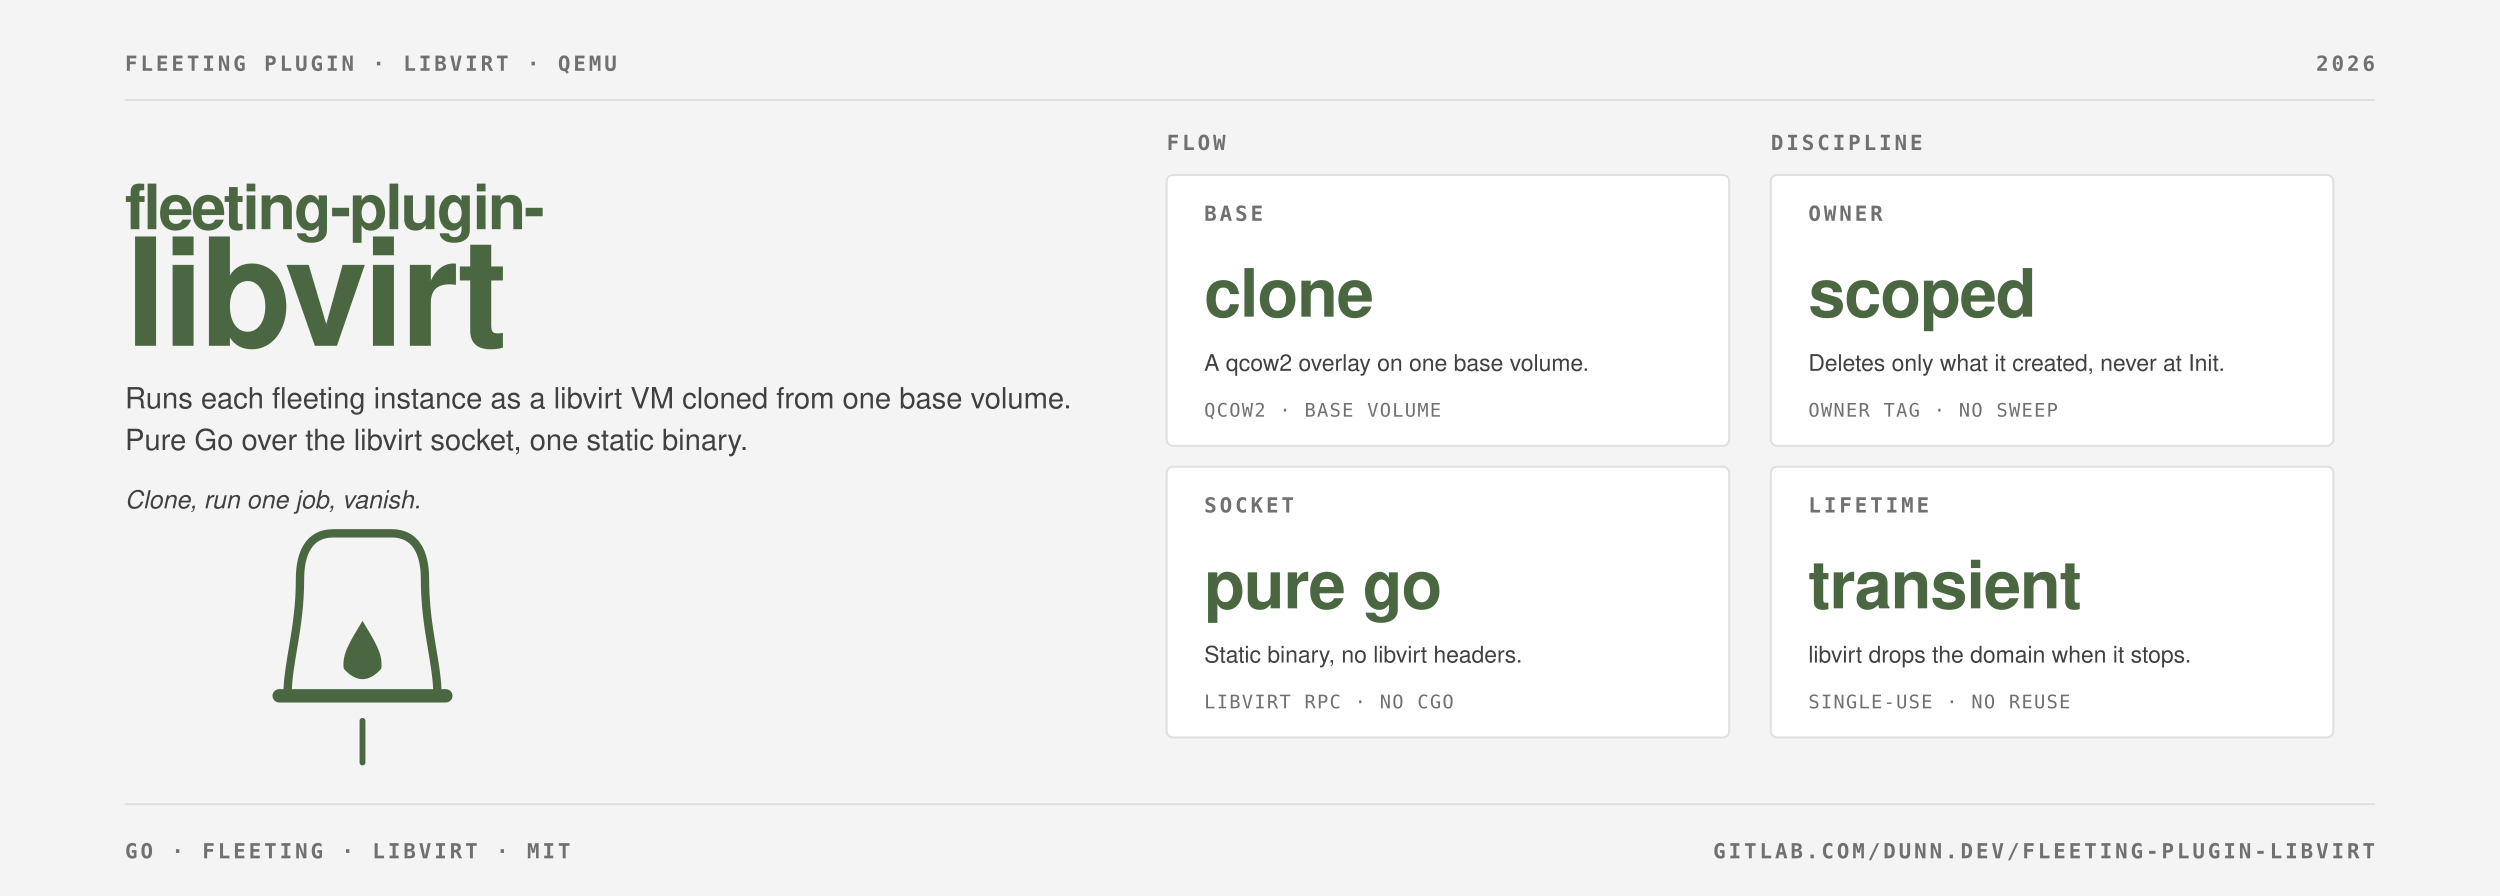
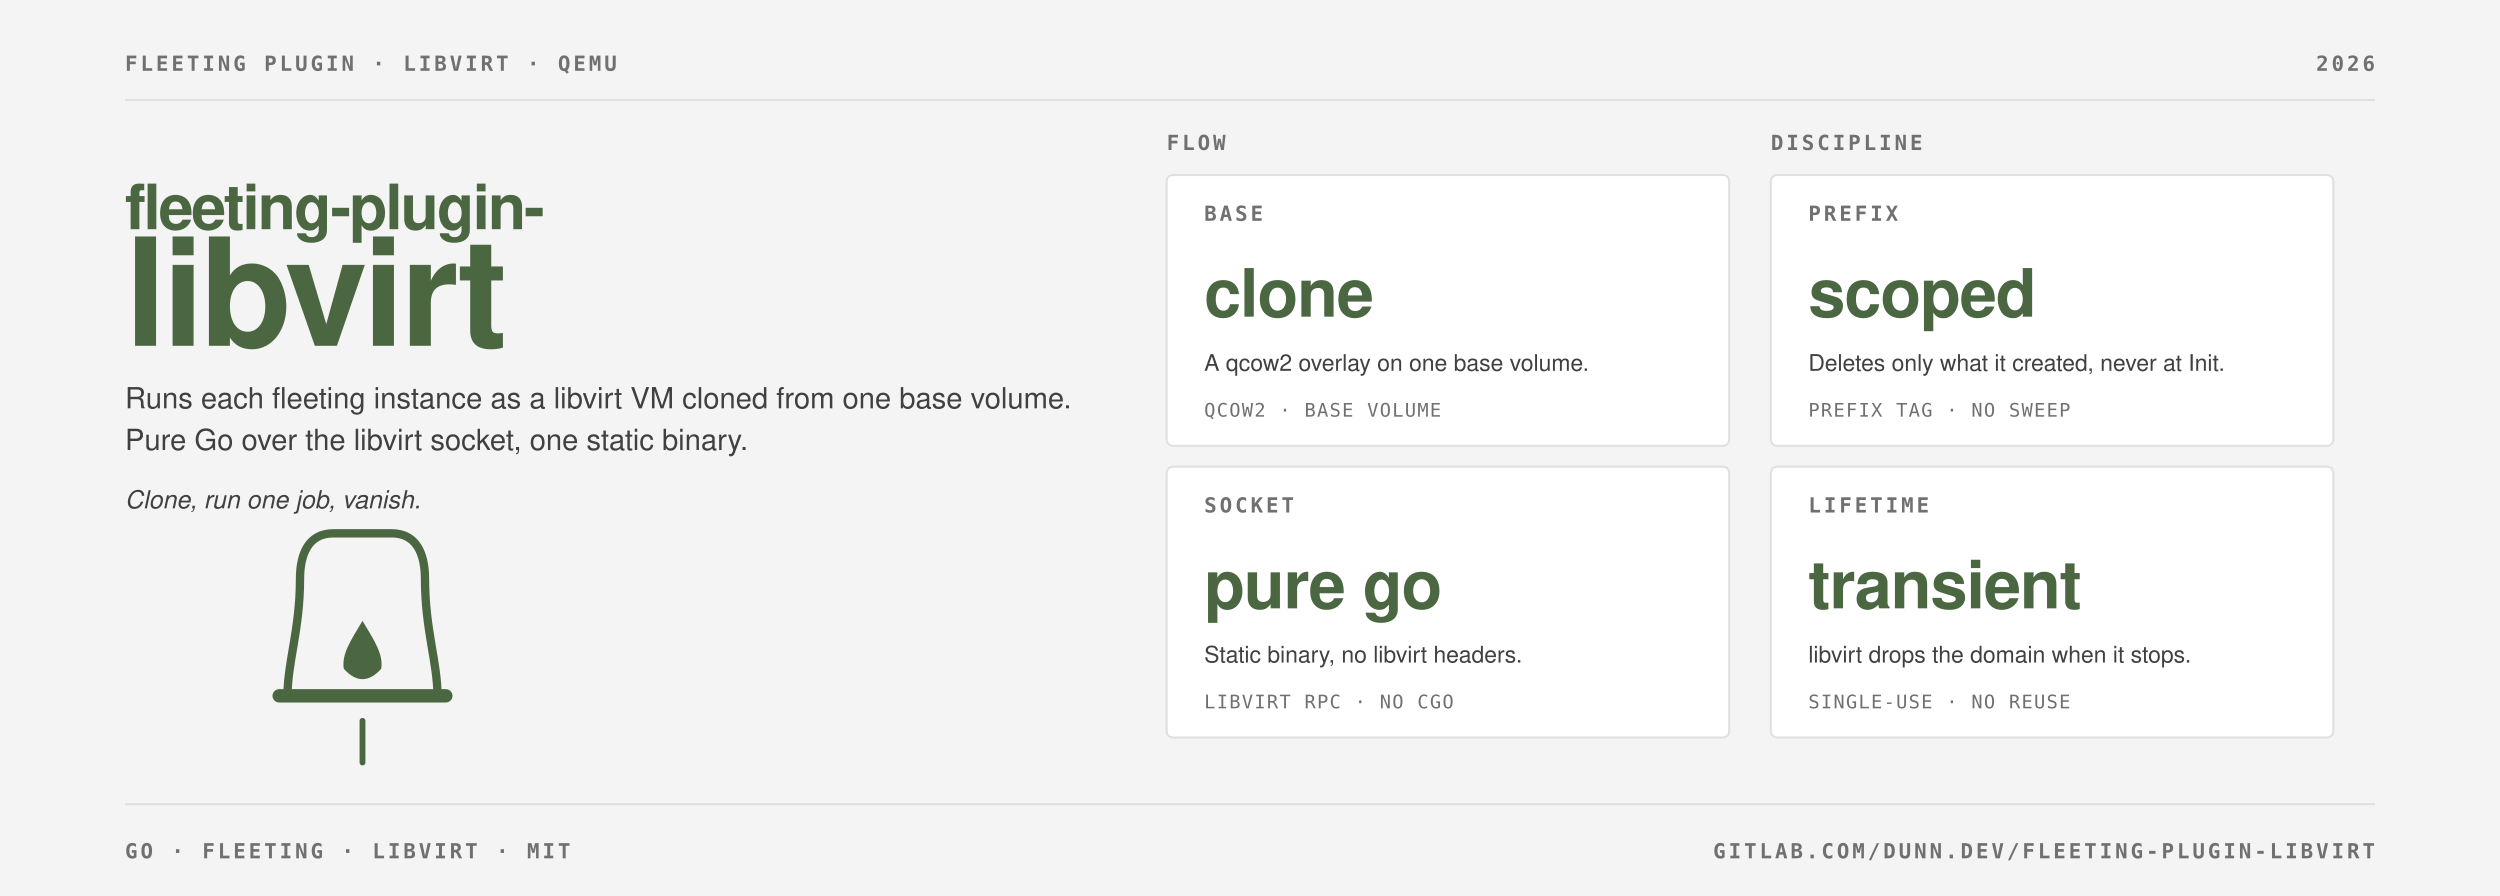
<svg xmlns="http://www.w3.org/2000/svg" viewBox="0 0 1200 430" width="1200" height="430" font-family="IBM Plex Sans, Helvetica, Arial, sans-serif" role="img" aria-label="fleeting-plugin-libvirt hero: Clone, run one job, vanish.">
  <rect x="0" y="0" width="1200" height="430" fill="#f4f4f4" />
  <g font-family="IBM Plex Sans, Helvetica, Arial, sans-serif">
    <text x="60" y="34" font-size="10" font-weight="600" font-family="IBM Plex Mono, Menlo, monospace" fill="#707070" letter-spacing="1.4">FLEETING PLUGIN · LIBVIRT · QEMU</text>
    <text x="1140" y="34" text-anchor="end" font-size="10" font-weight="600" font-family="IBM Plex Mono, Menlo, monospace" fill="#707070" letter-spacing="1.4">2026</text>
    <line x1="60" y1="48" x2="1140" y2="48" stroke="#e0e0e0" stroke-width="1" />
    <text x="60" y="110" font-size="30" font-weight="700" fill="#4a6741" letter-spacing="-1">fleeting-plugin-</text>
    <text x="60" y="166" font-size="72" font-weight="700" fill="#4a6741" letter-spacing="-2">libvirt</text>
    <text x="60" y="196" font-size="14" fill="#404040">Runs each fleeting instance as a libvirt VM cloned from one base volume.</text>
    <text x="60" y="216" font-size="14" fill="#404040">Pure Go over the libvirt socket, one static binary.</text>
    <text x="60" y="244" font-size="12" font-style="italic" fill="#404040">Clone, run one job, vanish.</text>
    <g transform="translate(110 250) scale(2.0)">
      <path d="M25 3 L39 3 C 45 3, 47 8, 47 14 C 47 26, 50 34, 50 42 L14 42 C 14 34, 17 26, 17 14 C 17 8, 19 3, 25 3 Z" fill="none" stroke="#4a6741" stroke-width="2" stroke-linejoin="round" />
      <line x1="12" y1="42" x2="52" y2="42" stroke="#4a6741" stroke-width="3.2" stroke-linecap="round" />
      <path d="M32 24 C 29 29, 27 32, 27.5 35.5 Q 32 40.5, 36.5 35.5 C 37 32, 35 29, 32 24 Z" fill="#4a6741" />
      <line x1="32" y1="48" x2="32" y2="58" stroke="#4a6741" stroke-width="1.4" stroke-linecap="round" />
    </g>
    <text x="560" y="72" font-size="10" font-weight="700" font-family="IBM Plex Mono, Menlo, monospace" fill="#707070" letter-spacing="1.4">FLOW</text>
    <text x="850" y="72" font-size="10" font-weight="700" font-family="IBM Plex Mono, Menlo, monospace" fill="#707070" letter-spacing="1.4">DISCIPLINE</text>
    <rect x="560" y="84" width="270" height="130" rx="3" fill="#ffffff" stroke="#e0e0e0" stroke-width="1" />
    <text x="578" y="106" font-size="10" font-weight="700" font-family="IBM Plex Mono, Menlo, monospace" fill="#707070" letter-spacing="1.4">BASE</text>
    <text x="578" y="152" font-size="32" font-weight="700" fill="#4a6741" letter-spacing="-0.5">clone</text>
    <text x="578" y="178" font-size="11" fill="#404040">A qcow2 overlay on one base volume.</text>
    <text x="578" y="200" font-size="9" font-family="IBM Plex Mono, Menlo, monospace" fill="#707070" letter-spacing="0.6">QCOW2 · BASE VOLUME</text>
    <rect x="850" y="84" width="270" height="130" rx="3" fill="#ffffff" stroke="#e0e0e0" stroke-width="1" />
-     <text x="868" y="106" font-size="10" font-weight="700" font-family="IBM Plex Mono, Menlo, monospace" fill="#707070" letter-spacing="1.4">OWNER</text>
+     <text x="868" y="106" font-size="10" font-weight="700" font-family="IBM Plex Mono, Menlo, monospace" fill="#707070" letter-spacing="1.4">PREFIX</text>
    <text x="868" y="152" font-size="32" font-weight="700" fill="#4a6741" letter-spacing="-0.5">scoped</text>
    <text x="868" y="178" font-size="11" fill="#404040">Deletes only what it created, never at Init.</text>
-     <text x="868" y="200" font-size="9" font-family="IBM Plex Mono, Menlo, monospace" fill="#707070" letter-spacing="0.6">OWNER TAG · NO SWEEP</text>
+     <text x="868" y="200" font-size="9" font-family="IBM Plex Mono, Menlo, monospace" fill="#707070" letter-spacing="0.6">PREFIX TAG · NO SWEEP</text>
    <rect x="560" y="224" width="270" height="130" rx="3" fill="#ffffff" stroke="#e0e0e0" stroke-width="1" />
    <text x="578" y="246" font-size="10" font-weight="700" font-family="IBM Plex Mono, Menlo, monospace" fill="#707070" letter-spacing="1.4">SOCKET</text>
    <text x="578" y="292" font-size="32" font-weight="700" fill="#4a6741" letter-spacing="-0.5">pure go</text>
    <text x="578" y="318" font-size="11" fill="#404040">Static binary, no libvirt headers.</text>
    <text x="578" y="340" font-size="9" font-family="IBM Plex Mono, Menlo, monospace" fill="#707070" letter-spacing="0.6">LIBVIRT RPC · NO CGO</text>
    <rect x="850" y="224" width="270" height="130" rx="3" fill="#ffffff" stroke="#e0e0e0" stroke-width="1" />
    <text x="868" y="246" font-size="10" font-weight="700" font-family="IBM Plex Mono, Menlo, monospace" fill="#707070" letter-spacing="1.4">LIFETIME</text>
    <text x="868" y="292" font-size="32" font-weight="700" fill="#4a6741" letter-spacing="-0.5">transient</text>
    <text x="868" y="318" font-size="11" fill="#404040">libvirt drops the domain when it stops.</text>
    <text x="868" y="340" font-size="9" font-family="IBM Plex Mono, Menlo, monospace" fill="#707070" letter-spacing="0.6">SINGLE-USE · NO REUSE</text>
    <line x1="60" y1="386" x2="1140" y2="386" stroke="#e0e0e0" stroke-width="1" />
    <text x="60" y="412" font-size="10" font-weight="600" font-family="IBM Plex Mono, Menlo, monospace" fill="#707070" letter-spacing="1.4">GO · FLEETING · LIBVIRT · MIT</text>
    <text x="1140" y="412" text-anchor="end" font-size="10" font-weight="600" font-family="IBM Plex Mono, Menlo, monospace" fill="#707070" letter-spacing="1.4">GITLAB.COM/DUNN.DEV/FLEETING-PLUGIN-LIBVIRT</text>
  </g>
</svg>
